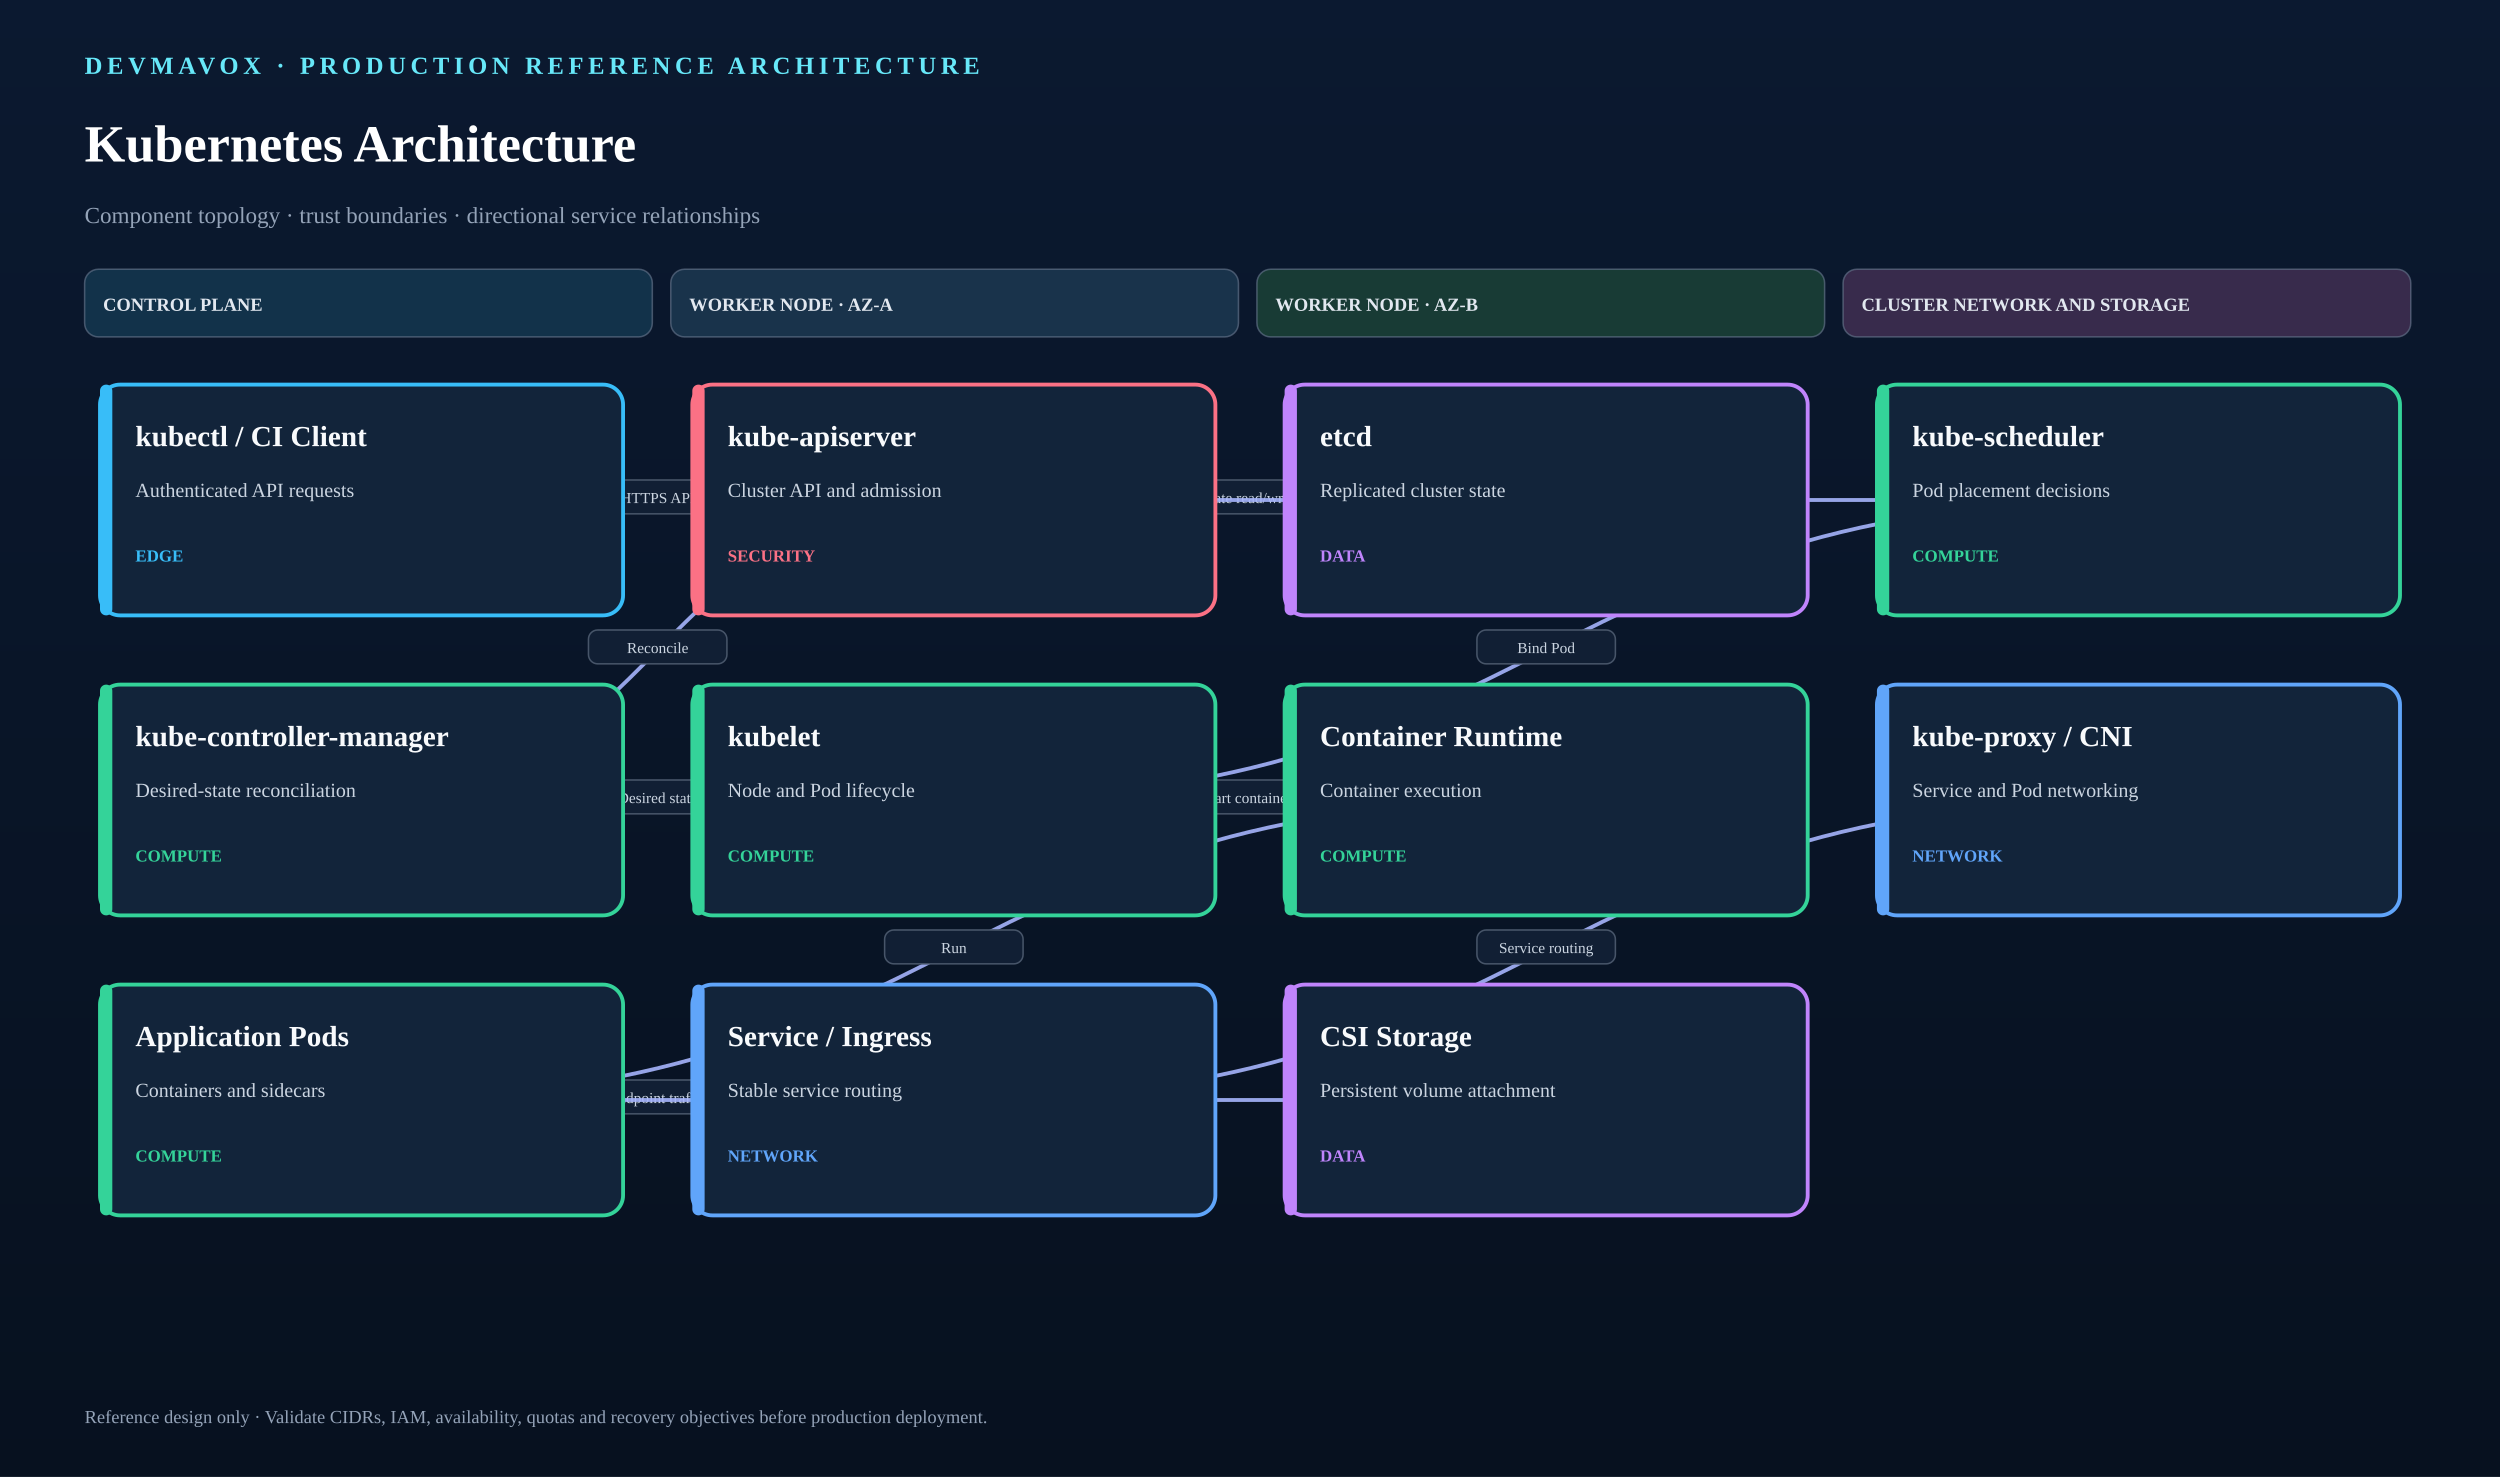
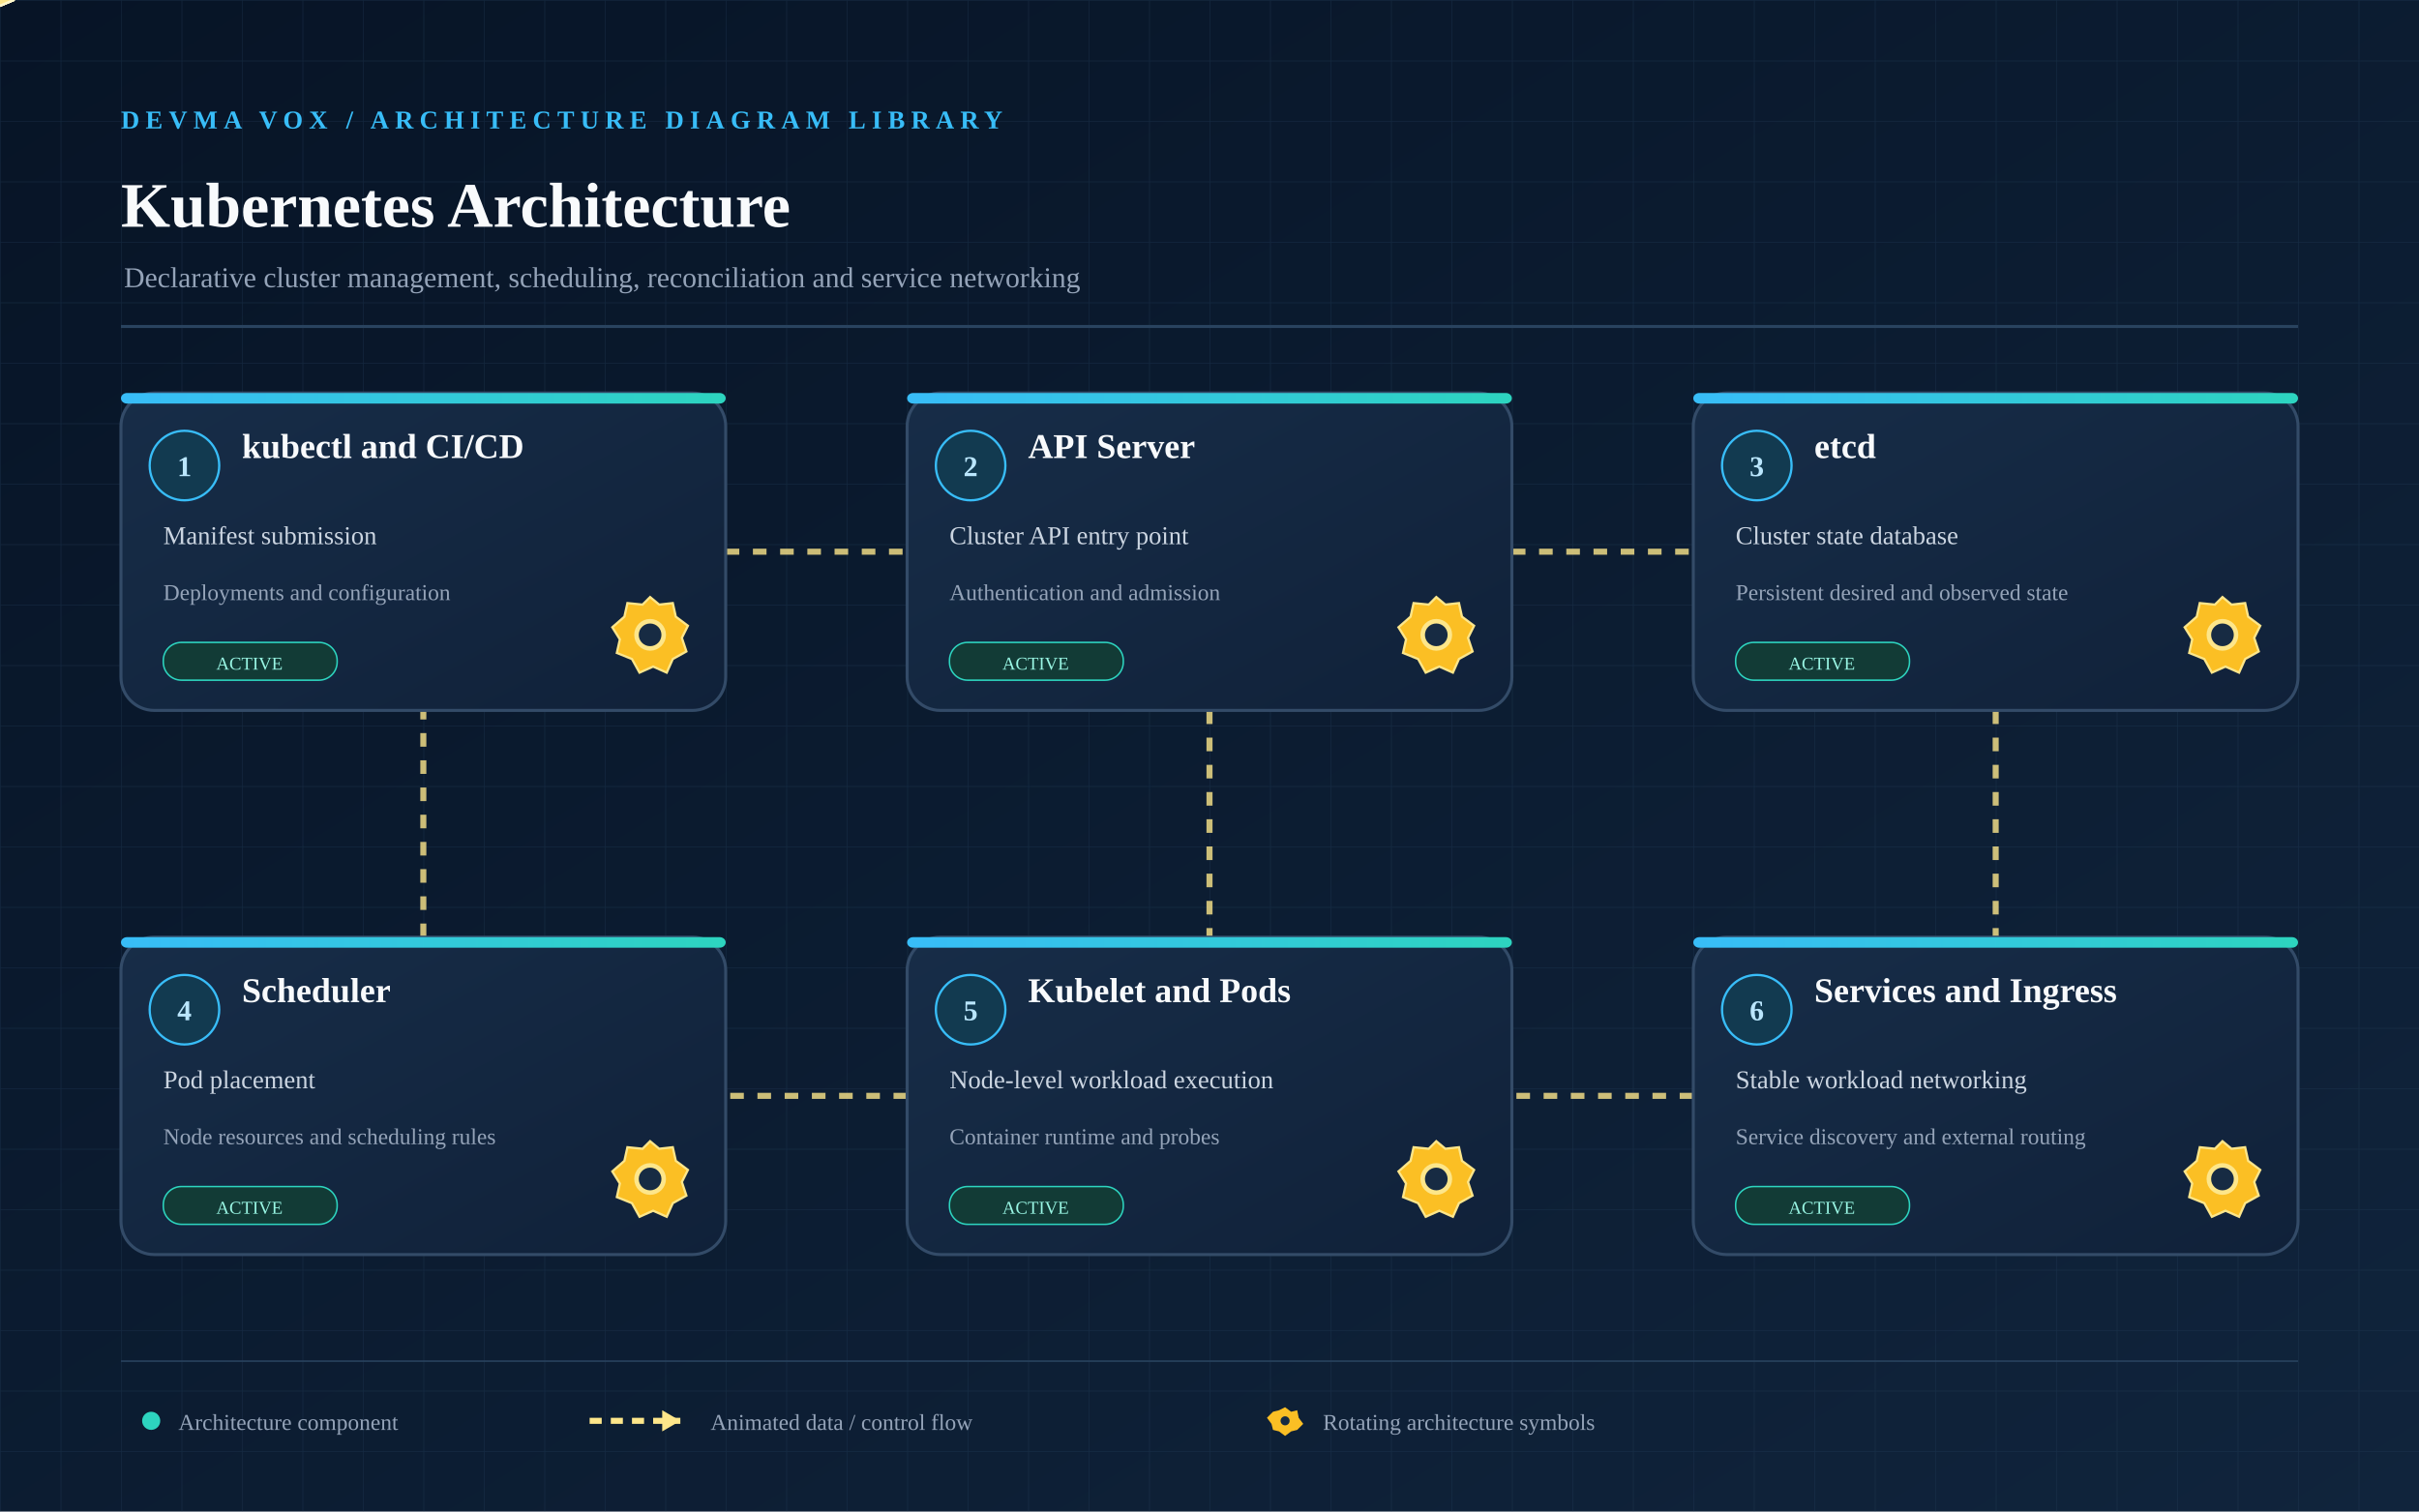
- <svg xmlns="http://www.w3.org/2000/svg" width="1625" height="960" viewBox="0 0 1625 960">
+ <svg xmlns="http://www.w3.org/2000/svg" width="1600" height="1000" viewBox="0 0 1600 1000">
  <defs>
-     <linearGradient id="bg" x2="0" y2="1">
-       <stop stop-color="#0b1930" />
-       <stop offset="1" stop-color="#07111f" />
+     <linearGradient id="background" x1="0" y1="0" x2="1" y2="1">
+       <stop offset="0" stop-color="#071426" />
+       <stop offset="1" stop-color="#10243C" />
    </linearGradient>
-     <marker id="arr" markerWidth="10" markerHeight="10" refX="8" refY="4" orient="auto">
-       <path d="M0 0 L0 8 L9 4Z" fill="#cbd5e1" />
-     </marker>
+     <linearGradient id="card" x1="0" y1="0" x2="1" y2="1">
+       <stop offset="0" stop-color="#172D48" />
+       <stop offset="1" stop-color="#102139" />
+     </linearGradient>
+     <linearGradient id="accent">
+       <stop offset="0" stop-color="#38BDF8" />
+       <stop offset="1" stop-color="#2DD4BF" />
+     </linearGradient>
+     <pattern id="grid" width="40" height="40" patternUnits="userSpaceOnUse">
+       <path d="M40 0H0V40" fill="none" stroke="#24415E" stroke-width="1" opacity=".35" />
+     </pattern>
  </defs>
-   <rect width="100%" height="100%" fill="url(#bg)" />
-   <text x="55" y="48" fill="#67e8f9" font-size="16" font-weight="700" letter-spacing="3">DEVMAVOX · PRODUCTION REFERENCE ARCHITECTURE</text>
-   <text x="55" y="105" fill="white" font-size="34" font-weight="800">Kubernetes Architecture</text>
-   <text x="55" y="145" fill="#94a3b8" font-size="15">Component topology · trust boundaries · directional service relationships</text>
-   <rect x="55" y="175" width="369" height="44" rx="9" fill="#12324a" stroke="#64748b" stroke-opacity=".65" />
-   <text x="67" y="202" fill="#e2e8f0" font-size="12" font-weight="700">CONTROL PLANE</text>
-   <rect x="436" y="175" width="369" height="44" rx="9" fill="#19334b" stroke="#64748b" stroke-opacity=".65" />
-   <text x="448" y="202" fill="#e2e8f0" font-size="12" font-weight="700">WORKER NODE · AZ-A</text>
-   <rect x="817" y="175" width="369" height="44" rx="9" fill="#183b35" stroke="#64748b" stroke-opacity=".65" />
-   <text x="829" y="202" fill="#e2e8f0" font-size="12" font-weight="700">WORKER NODE · AZ-B</text>
-   <rect x="1198" y="175" width="369" height="44" rx="9" fill="#382b4c" stroke="#64748b" stroke-opacity=".65" />
-   <text x="1210" y="202" fill="#e2e8f0" font-size="12" font-weight="700">CLUSTER NETWORK AND STORAGE</text>
-   <path d="M 235 325 C 427.5 325, 427.5 325, 620 325" fill="none" stroke="#a5b4fc" stroke-width="2.5" marker-end="url(#arr)" opacity=".9" />
-   <rect x="382.5" y="312" width="90" height="22" rx="6" fill="#111f34" stroke="#475569" />
-   <text x="427.5" y="327" fill="#cbd5e1" text-anchor="middle" font-size="10">HTTPS API</text>
-   <path d="M 620 325 C 812.5 325, 812.5 325, 1005 325" fill="none" stroke="#a5b4fc" stroke-width="2.5" marker-end="url(#arr)" opacity=".9" />
-   <rect x="767.5" y="312" width="90" height="22" rx="6" fill="#111f34" stroke="#475569" />
-   <text x="812.5" y="327" fill="#cbd5e1" text-anchor="middle" font-size="10">State read/write</text>
-   <path d="M 620 325 C 1005 325, 1005 325, 1390 325" fill="none" stroke="#a5b4fc" stroke-width="2.5" marker-end="url(#arr)" opacity=".9" />
-   <rect x="960" y="312" width="90" height="22" rx="6" fill="#111f34" stroke="#475569" />
-   <text x="1005" y="327" fill="#cbd5e1" text-anchor="middle" font-size="10">Scheduling</text>
-   <path d="M 620 325 C 427.5 325, 427.5 520, 235 520" fill="none" stroke="#a5b4fc" stroke-width="2.5" marker-end="url(#arr)" opacity=".9" />
-   <rect x="382.5" y="409.5" width="90" height="22" rx="6" fill="#111f34" stroke="#475569" />
-   <text x="427.5" y="424.5" fill="#cbd5e1" text-anchor="middle" font-size="10">Reconcile</text>
-   <path d="M 1390 325 C 1005 325, 1005 520, 620 520" fill="none" stroke="#a5b4fc" stroke-width="2.5" marker-end="url(#arr)" opacity=".9" />
-   <rect x="960" y="409.5" width="90" height="22" rx="6" fill="#111f34" stroke="#475569" />
-   <text x="1005" y="424.5" fill="#cbd5e1" text-anchor="middle" font-size="10">Bind Pod</text>
-   <path d="M 235 520 C 427.5 520, 427.5 520, 620 520" fill="none" stroke="#a5b4fc" stroke-width="2.5" marker-end="url(#arr)" opacity=".9" />
-   <rect x="382.5" y="507" width="90" height="22" rx="6" fill="#111f34" stroke="#475569" />
-   <text x="427.5" y="522" fill="#cbd5e1" text-anchor="middle" font-size="10">Desired state</text>
-   <path d="M 620 520 C 812.5 520, 812.5 520, 1005 520" fill="none" stroke="#a5b4fc" stroke-width="2.5" marker-end="url(#arr)" opacity=".9" />
-   <rect x="767.5" y="507" width="90" height="22" rx="6" fill="#111f34" stroke="#475569" />
-   <text x="812.5" y="522" fill="#cbd5e1" text-anchor="middle" font-size="10">Start containers</text>
-   <path d="M 1005 520 C 620 520, 620 715, 235 715" fill="none" stroke="#a5b4fc" stroke-width="2.5" marker-end="url(#arr)" opacity=".9" />
-   <rect x="575" y="604.5" width="90" height="22" rx="6" fill="#111f34" stroke="#475569" />
-   <text x="620" y="619.5" fill="#cbd5e1" text-anchor="middle" font-size="10">Run</text>
-   <path d="M 1390 520 C 1005 520, 1005 715, 620 715" fill="none" stroke="#a5b4fc" stroke-width="2.5" marker-end="url(#arr)" opacity=".9" />
-   <rect x="960" y="604.5" width="90" height="22" rx="6" fill="#111f34" stroke="#475569" />
-   <text x="1005" y="619.5" fill="#cbd5e1" text-anchor="middle" font-size="10">Service routing</text>
-   <path d="M 620 715 C 427.5 715, 427.5 715, 235 715" fill="none" stroke="#a5b4fc" stroke-width="2.5" marker-end="url(#arr)" opacity=".9" />
-   <rect x="382.5" y="702" width="90" height="22" rx="6" fill="#111f34" stroke="#475569" />
-   <text x="427.5" y="717" fill="#cbd5e1" text-anchor="middle" font-size="10">Endpoint traffic</text>
-   <path d="M 235 715 C 620 715, 620 715, 1005 715" fill="none" stroke="#a5b4fc" stroke-width="2.5" marker-end="url(#arr)" opacity=".9" />
-   <rect x="575" y="702" width="90" height="22" rx="6" fill="#111f34" stroke="#475569" />
-   <text x="620" y="717" fill="#cbd5e1" text-anchor="middle" font-size="10">Persistent storage</text>
+   <rect width="1600" height="1000" fill="url(#background)" />
+   <rect width="1600" height="1000" fill="url(#grid)" />
+   <text x="80" y="85" font-size="17" font-weight="700" letter-spacing="4" fill="#38BDF8">DEVMA VOX  /  ARCHITECTURE DIAGRAM LIBRARY</text>
+   <text x="80" y="150" font-size="42" font-weight="800" fill="#F8FAFC">Kubernetes Architecture</text>
+   <text x="82" y="190" font-size="19" fill="#94A3B8">Declarative cluster management, scheduling, reconciliation and service networking</text>
+   <rect x="80" y="215" width="1440" height="2" fill="#29435F" />
+   <path d="M480 365 H600" fill="none" stroke="#FDE68A" stroke-width="4" stroke-dasharray="9 9" opacity=".8" />
+   <path d="M1000 365 H1120" fill="none" stroke="#FDE68A" stroke-width="4" stroke-dasharray="9 9" opacity=".8" />
+   <path d="M1320 470 V620" fill="none" stroke="#FDE68A" stroke-width="4" stroke-dasharray="9 9" opacity=".8" />
+   <path d="M1120 725 H1000" fill="none" stroke="#FDE68A" stroke-width="4" stroke-dasharray="9 9" opacity=".8" />
+   <path d="M600 725 H480" fill="none" stroke="#FDE68A" stroke-width="4" stroke-dasharray="9 9" opacity=".8" />
+   <path d="M280 620 V470" fill="none" stroke="#FDE68A" stroke-width="4" stroke-dasharray="9 9" opacity=".8" />
+   <path d="M800 470 V620" fill="none" stroke="#FDE68A" stroke-width="4" stroke-dasharray="9 9" opacity=".8" />
  <g>
-     <rect x="65" y="250" width="340" height="150" rx="13" fill="#12243a" stroke="#38bdf8" stroke-width="2.5" />
-     <rect x="65" y="250" width="8" height="150" rx="4" fill="#38bdf8" />
-     <text x="88" y="290" fill="#f8fafc" font-size="19" font-weight="700">kubectl / CI Client</text>
-     <text x="88" y="323" fill="#cbd5e1" font-size="13">Authenticated API requests</text>
-     <text x="88" y="365" fill="#38bdf8" font-size="11" font-weight="700">EDGE</text>
+     <rect x="80" y="260" width="400" height="210" rx="22" fill="url(#card)" stroke="#334B68" stroke-width="2" />
+     <rect x="80" y="260" width="400" height="7" rx="4" fill="url(#accent)" />
+     <circle cx="122" cy="308" r="23" fill="#123A50" stroke="#38BDF8" stroke-width="1.5" />
+     <text x="122" y="315" text-anchor="middle" font-size="19" font-weight="bold" fill="#BAE6FD">1</text>
+     <text x="160" y="303" font-size="23" font-weight="700" fill="#F8FAFC">kubectl and CI/CD</text>
+     <text x="108" y="360" font-size="17" fill="#CBD5E1">Manifest submission</text>
+     <text x="108" y="397" font-size="15" fill="#94A3B8">Deployments and configuration</text>
+     <rect x="108" y="425" width="115" height="25" rx="12" fill="#123B36" stroke="#2DD4BF" />
+     <text x="165" y="443" text-anchor="middle" font-size="12" fill="#99F6E4">ACTIVE</text>
+     <g transform="translate(430,420)">
+       <g class="rotor">
+         <path d="M0,-25 L6,-20 L15,-21 L17,-12 L25,-6 L21,2 L24,11 L15,16 L11,25 L2,21 L-7,25 L-12,16 L-22,12 L-20,3 L-25,-5 L-17,-12 L-15,-21 L-5,-20 Z" fill="#FBBF24" stroke="#FDE68A" stroke-width="1.5" />
+         <circle r="9" fill="#172B43" stroke="#FDE68A" stroke-width="3" />
+       </g>
+       <animateTransform attributeName="transform" type="rotate" from="0" to="360" dur="12s" repeatCount="indefinite" />
+     </g>
  </g>
  <g>
-     <rect x="450" y="250" width="340" height="150" rx="13" fill="#12243a" stroke="#fb7185" stroke-width="2.5" />
-     <rect x="450" y="250" width="8" height="150" rx="4" fill="#fb7185" />
-     <text x="473" y="290" fill="#f8fafc" font-size="19" font-weight="700">kube-apiserver</text>
-     <text x="473" y="323" fill="#cbd5e1" font-size="13">Cluster API and admission</text>
-     <text x="473" y="365" fill="#fb7185" font-size="11" font-weight="700">SECURITY</text>
+     <rect x="600" y="260" width="400" height="210" rx="22" fill="url(#card)" stroke="#334B68" stroke-width="2" />
+     <rect x="600" y="260" width="400" height="7" rx="4" fill="url(#accent)" />
+     <circle cx="642" cy="308" r="23" fill="#123A50" stroke="#38BDF8" stroke-width="1.5" />
+     <text x="642" y="315" text-anchor="middle" font-size="19" font-weight="bold" fill="#BAE6FD">2</text>
+     <text x="680" y="303" font-size="23" font-weight="700" fill="#F8FAFC">API Server</text>
+     <text x="628" y="360" font-size="17" fill="#CBD5E1">Cluster API entry point</text>
+     <text x="628" y="397" font-size="15" fill="#94A3B8">Authentication and admission</text>
+     <rect x="628" y="425" width="115" height="25" rx="12" fill="#123B36" stroke="#2DD4BF" />
+     <text x="685" y="443" text-anchor="middle" font-size="12" fill="#99F6E4">ACTIVE</text>
+     <g transform="translate(950,420)">
+       <g class="rotor">
+         <path d="M0,-25 L6,-20 L15,-21 L17,-12 L25,-6 L21,2 L24,11 L15,16 L11,25 L2,21 L-7,25 L-12,16 L-22,12 L-20,3 L-25,-5 L-17,-12 L-15,-21 L-5,-20 Z" fill="#FBBF24" stroke="#FDE68A" stroke-width="1.5" />
+         <circle r="9" fill="#172B43" stroke="#FDE68A" stroke-width="3" />
+       </g>
+       <animateTransform attributeName="transform" type="rotate" from="0" to="360" dur="12s" repeatCount="indefinite" />
+     </g>
  </g>
  <g>
-     <rect x="835" y="250" width="340" height="150" rx="13" fill="#12243a" stroke="#c084fc" stroke-width="2.5" />
-     <rect x="835" y="250" width="8" height="150" rx="4" fill="#c084fc" />
-     <text x="858" y="290" fill="#f8fafc" font-size="19" font-weight="700">etcd</text>
-     <text x="858" y="323" fill="#cbd5e1" font-size="13">Replicated cluster state</text>
-     <text x="858" y="365" fill="#c084fc" font-size="11" font-weight="700">DATA</text>
+     <rect x="1120" y="260" width="400" height="210" rx="22" fill="url(#card)" stroke="#334B68" stroke-width="2" />
+     <rect x="1120" y="260" width="400" height="7" rx="4" fill="url(#accent)" />
+     <circle cx="1162" cy="308" r="23" fill="#123A50" stroke="#38BDF8" stroke-width="1.5" />
+     <text x="1162" y="315" text-anchor="middle" font-size="19" font-weight="bold" fill="#BAE6FD">3</text>
+     <text x="1200" y="303" font-size="23" font-weight="700" fill="#F8FAFC">etcd</text>
+     <text x="1148" y="360" font-size="17" fill="#CBD5E1">Cluster state database</text>
+     <text x="1148" y="397" font-size="15" fill="#94A3B8">Persistent desired and observed state</text>
+     <rect x="1148" y="425" width="115" height="25" rx="12" fill="#123B36" stroke="#2DD4BF" />
+     <text x="1205" y="443" text-anchor="middle" font-size="12" fill="#99F6E4">ACTIVE</text>
+     <g transform="translate(1470,420)">
+       <g class="rotor">
+         <path d="M0,-25 L6,-20 L15,-21 L17,-12 L25,-6 L21,2 L24,11 L15,16 L11,25 L2,21 L-7,25 L-12,16 L-22,12 L-20,3 L-25,-5 L-17,-12 L-15,-21 L-5,-20 Z" fill="#FBBF24" stroke="#FDE68A" stroke-width="1.5" />
+         <circle r="9" fill="#172B43" stroke="#FDE68A" stroke-width="3" />
+       </g>
+       <animateTransform attributeName="transform" type="rotate" from="0" to="360" dur="12s" repeatCount="indefinite" />
+     </g>
  </g>
  <g>
-     <rect x="1220" y="250" width="340" height="150" rx="13" fill="#12243a" stroke="#34d399" stroke-width="2.5" />
-     <rect x="1220" y="250" width="8" height="150" rx="4" fill="#34d399" />
-     <text x="1243" y="290" fill="#f8fafc" font-size="19" font-weight="700">kube-scheduler</text>
-     <text x="1243" y="323" fill="#cbd5e1" font-size="13">Pod placement decisions</text>
-     <text x="1243" y="365" fill="#34d399" font-size="11" font-weight="700">COMPUTE</text>
+     <rect x="80" y="620" width="400" height="210" rx="22" fill="url(#card)" stroke="#334B68" stroke-width="2" />
+     <rect x="80" y="620" width="400" height="7" rx="4" fill="url(#accent)" />
+     <circle cx="122" cy="668" r="23" fill="#123A50" stroke="#38BDF8" stroke-width="1.5" />
+     <text x="122" y="675" text-anchor="middle" font-size="19" font-weight="bold" fill="#BAE6FD">4</text>
+     <text x="160" y="663" font-size="23" font-weight="700" fill="#F8FAFC">Scheduler</text>
+     <text x="108" y="720" font-size="17" fill="#CBD5E1">Pod placement</text>
+     <text x="108" y="757" font-size="15" fill="#94A3B8">Node resources and scheduling rules</text>
+     <rect x="108" y="785" width="115" height="25" rx="12" fill="#123B36" stroke="#2DD4BF" />
+     <text x="165" y="803" text-anchor="middle" font-size="12" fill="#99F6E4">ACTIVE</text>
+     <g transform="translate(430,780)">
+       <g class="rotor">
+         <path d="M0,-25 L6,-20 L15,-21 L17,-12 L25,-6 L21,2 L24,11 L15,16 L11,25 L2,21 L-7,25 L-12,16 L-22,12 L-20,3 L-25,-5 L-17,-12 L-15,-21 L-5,-20 Z" fill="#FBBF24" stroke="#FDE68A" stroke-width="1.5" />
+         <circle r="9" fill="#172B43" stroke="#FDE68A" stroke-width="3" />
+       </g>
+       <animateTransform attributeName="transform" type="rotate" from="0" to="360" dur="12s" repeatCount="indefinite" />
+     </g>
  </g>
  <g>
-     <rect x="65" y="445" width="340" height="150" rx="13" fill="#12243a" stroke="#34d399" stroke-width="2.5" />
-     <rect x="65" y="445" width="8" height="150" rx="4" fill="#34d399" />
-     <text x="88" y="485" fill="#f8fafc" font-size="19" font-weight="700">kube-controller-manager</text>
-     <text x="88" y="518" fill="#cbd5e1" font-size="13">Desired-state reconciliation</text>
-     <text x="88" y="560" fill="#34d399" font-size="11" font-weight="700">COMPUTE</text>
+     <rect x="600" y="620" width="400" height="210" rx="22" fill="url(#card)" stroke="#334B68" stroke-width="2" />
+     <rect x="600" y="620" width="400" height="7" rx="4" fill="url(#accent)" />
+     <circle cx="642" cy="668" r="23" fill="#123A50" stroke="#38BDF8" stroke-width="1.5" />
+     <text x="642" y="675" text-anchor="middle" font-size="19" font-weight="bold" fill="#BAE6FD">5</text>
+     <text x="680" y="663" font-size="23" font-weight="700" fill="#F8FAFC">Kubelet and Pods</text>
+     <text x="628" y="720" font-size="17" fill="#CBD5E1">Node-level workload execution</text>
+     <text x="628" y="757" font-size="15" fill="#94A3B8">Container runtime and probes</text>
+     <rect x="628" y="785" width="115" height="25" rx="12" fill="#123B36" stroke="#2DD4BF" />
+     <text x="685" y="803" text-anchor="middle" font-size="12" fill="#99F6E4">ACTIVE</text>
+     <g transform="translate(950,780)">
+       <g class="rotor">
+         <path d="M0,-25 L6,-20 L15,-21 L17,-12 L25,-6 L21,2 L24,11 L15,16 L11,25 L2,21 L-7,25 L-12,16 L-22,12 L-20,3 L-25,-5 L-17,-12 L-15,-21 L-5,-20 Z" fill="#FBBF24" stroke="#FDE68A" stroke-width="1.5" />
+         <circle r="9" fill="#172B43" stroke="#FDE68A" stroke-width="3" />
+       </g>
+       <animateTransform attributeName="transform" type="rotate" from="0" to="360" dur="12s" repeatCount="indefinite" />
+     </g>
  </g>
  <g>
-     <rect x="450" y="445" width="340" height="150" rx="13" fill="#12243a" stroke="#34d399" stroke-width="2.5" />
-     <rect x="450" y="445" width="8" height="150" rx="4" fill="#34d399" />
-     <text x="473" y="485" fill="#f8fafc" font-size="19" font-weight="700">kubelet</text>
-     <text x="473" y="518" fill="#cbd5e1" font-size="13">Node and Pod lifecycle</text>
-     <text x="473" y="560" fill="#34d399" font-size="11" font-weight="700">COMPUTE</text>
+     <rect x="1120" y="620" width="400" height="210" rx="22" fill="url(#card)" stroke="#334B68" stroke-width="2" />
+     <rect x="1120" y="620" width="400" height="7" rx="4" fill="url(#accent)" />
+     <circle cx="1162" cy="668" r="23" fill="#123A50" stroke="#38BDF8" stroke-width="1.5" />
+     <text x="1162" y="675" text-anchor="middle" font-size="19" font-weight="bold" fill="#BAE6FD">6</text>
+     <text x="1200" y="663" font-size="23" font-weight="700" fill="#F8FAFC">Services and Ingress</text>
+     <text x="1148" y="720" font-size="17" fill="#CBD5E1">Stable workload networking</text>
+     <text x="1148" y="757" font-size="15" fill="#94A3B8">Service discovery and external routing</text>
+     <rect x="1148" y="785" width="115" height="25" rx="12" fill="#123B36" stroke="#2DD4BF" />
+     <text x="1205" y="803" text-anchor="middle" font-size="12" fill="#99F6E4">ACTIVE</text>
+     <g transform="translate(1470,780)">
+       <g class="rotor">
+         <path d="M0,-25 L6,-20 L15,-21 L17,-12 L25,-6 L21,2 L24,11 L15,16 L11,25 L2,21 L-7,25 L-12,16 L-22,12 L-20,3 L-25,-5 L-17,-12 L-15,-21 L-5,-20 Z" fill="#FBBF24" stroke="#FDE68A" stroke-width="1.5" />
+         <circle r="9" fill="#172B43" stroke="#FDE68A" stroke-width="3" />
+       </g>
+       <animateTransform attributeName="transform" type="rotate" from="0" to="360" dur="12s" repeatCount="indefinite" />
+     </g>
  </g>
  <g>
-     <rect x="835" y="445" width="340" height="150" rx="13" fill="#12243a" stroke="#34d399" stroke-width="2.5" />
-     <rect x="835" y="445" width="8" height="150" rx="4" fill="#34d399" />
-     <text x="858" y="485" fill="#f8fafc" font-size="19" font-weight="700">Container Runtime</text>
-     <text x="858" y="518" fill="#cbd5e1" font-size="13">Container execution</text>
-     <text x="858" y="560" fill="#34d399" font-size="11" font-weight="700">COMPUTE</text>
+     <path d="M -15,-10 L 9,0 L -15,10 Z" fill="#FDE68A" stroke="#FFF7CC" stroke-width="1.5" stroke-linejoin="round" />
+     <animateMotion path="M480 365 H600" dur="2.8s" begin="-0.35s" repeatCount="indefinite" rotate="auto" calcMode="paced" />
  </g>
  <g>
-     <rect x="1220" y="445" width="340" height="150" rx="13" fill="#12243a" stroke="#60a5fa" stroke-width="2.5" />
-     <rect x="1220" y="445" width="8" height="150" rx="4" fill="#60a5fa" />
-     <text x="1243" y="485" fill="#f8fafc" font-size="19" font-weight="700">kube-proxy / CNI</text>
-     <text x="1243" y="518" fill="#cbd5e1" font-size="13">Service and Pod networking</text>
-     <text x="1243" y="560" fill="#60a5fa" font-size="11" font-weight="700">NETWORK</text>
+     <path d="M -15,-10 L 9,0 L -15,10 Z" fill="#FDE68A" stroke="#FFF7CC" stroke-width="1.5" stroke-linejoin="round" />
+     <animateMotion path="M1000 365 H1120" dur="2.8s" begin="-0.7s" repeatCount="indefinite" rotate="auto" calcMode="paced" />
  </g>
  <g>
-     <rect x="65" y="640" width="340" height="150" rx="13" fill="#12243a" stroke="#34d399" stroke-width="2.5" />
-     <rect x="65" y="640" width="8" height="150" rx="4" fill="#34d399" />
-     <text x="88" y="680" fill="#f8fafc" font-size="19" font-weight="700">Application Pods</text>
-     <text x="88" y="713" fill="#cbd5e1" font-size="13">Containers and sidecars</text>
-     <text x="88" y="755" fill="#34d399" font-size="11" font-weight="700">COMPUTE</text>
+     <path d="M -15,-10 L 9,0 L -15,10 Z" fill="#FDE68A" stroke="#FFF7CC" stroke-width="1.5" stroke-linejoin="round" />
+     <animateMotion path="M1320 470 V620" dur="2.8s" begin="-1.05s" repeatCount="indefinite" rotate="auto" calcMode="paced" />
  </g>
  <g>
-     <rect x="450" y="640" width="340" height="150" rx="13" fill="#12243a" stroke="#60a5fa" stroke-width="2.5" />
-     <rect x="450" y="640" width="8" height="150" rx="4" fill="#60a5fa" />
-     <text x="473" y="680" fill="#f8fafc" font-size="19" font-weight="700">Service / Ingress</text>
-     <text x="473" y="713" fill="#cbd5e1" font-size="13">Stable service routing</text>
-     <text x="473" y="755" fill="#60a5fa" font-size="11" font-weight="700">NETWORK</text>
+     <path d="M -15,-10 L 9,0 L -15,10 Z" fill="#FDE68A" stroke="#FFF7CC" stroke-width="1.5" stroke-linejoin="round" />
+     <animateMotion path="M1120 725 H1000" dur="2.8s" begin="-1.4s" repeatCount="indefinite" rotate="auto" calcMode="paced" />
  </g>
  <g>
-     <rect x="835" y="640" width="340" height="150" rx="13" fill="#12243a" stroke="#c084fc" stroke-width="2.5" />
-     <rect x="835" y="640" width="8" height="150" rx="4" fill="#c084fc" />
-     <text x="858" y="680" fill="#f8fafc" font-size="19" font-weight="700">CSI Storage</text>
-     <text x="858" y="713" fill="#cbd5e1" font-size="13">Persistent volume attachment</text>
-     <text x="858" y="755" fill="#c084fc" font-size="11" font-weight="700">DATA</text>
+     <path d="M -15,-10 L 9,0 L -15,10 Z" fill="#FDE68A" stroke="#FFF7CC" stroke-width="1.5" stroke-linejoin="round" />
+     <animateMotion path="M600 725 H480" dur="2.8s" begin="-1.75s" repeatCount="indefinite" rotate="auto" calcMode="paced" />
  </g>
-   <text x="55" y="925" fill="#94a3b8" font-size="12">Reference design only · Validate CIDRs, IAM, availability, quotas and recovery objectives before production deployment.</text>
+   <g>
+     <path d="M -15,-10 L 9,0 L -15,10 Z" fill="#FDE68A" stroke="#FFF7CC" stroke-width="1.5" stroke-linejoin="round" />
+     <animateMotion path="M280 620 V470" dur="2.8s" begin="-2.1s" repeatCount="indefinite" rotate="auto" calcMode="paced" />
+   </g>
+   <g>
+     <path d="M -15,-10 L 9,0 L -15,10 Z" fill="#FDE68A" stroke="#FFF7CC" stroke-width="1.5" stroke-linejoin="round" />
+     <animateMotion path="M800 470 V620" dur="2.8s" begin="-2.45s" repeatCount="indefinite" rotate="auto" calcMode="paced" />
+   </g>
+   <rect x="80" y="900" width="1440" height="1" fill="#29435F" />
+   <circle cx="100" cy="940" r="6" fill="#2DD4BF" />
+   <text x="118" y="946" font-size="15" fill="#94A3B8">Architecture component</text>
+   <path d="M390 940 H450" stroke="#FDE68A" stroke-width="4" stroke-dasharray="8 6" />
+   <path d="M450 940 l-12 -7 v14 z" fill="#FDE68A" />
+   <text x="470" y="946" font-size="15" fill="#94A3B8">Animated data / control flow</text>
+   <g transform="translate(850 940)">
+     <path d="M0,-9 L4,-6 L8,-7 L9,-2 L12,2 L8,6 L4,7 L0,10 L-4,7 L-8,6 L-9,2 L-12,-2 L-8,-6 L-4,-7 Z" fill="#FBBF24" />
+     <circle r="3" fill="#172B43" />
+     <animateTransform attributeName="transform" type="rotate" from="0" to="360" dur="8s" repeatCount="indefinite" />
+   </g>
+   <text x="875" y="946" font-size="15" fill="#94A3B8">Rotating architecture symbols</text>
</svg>
